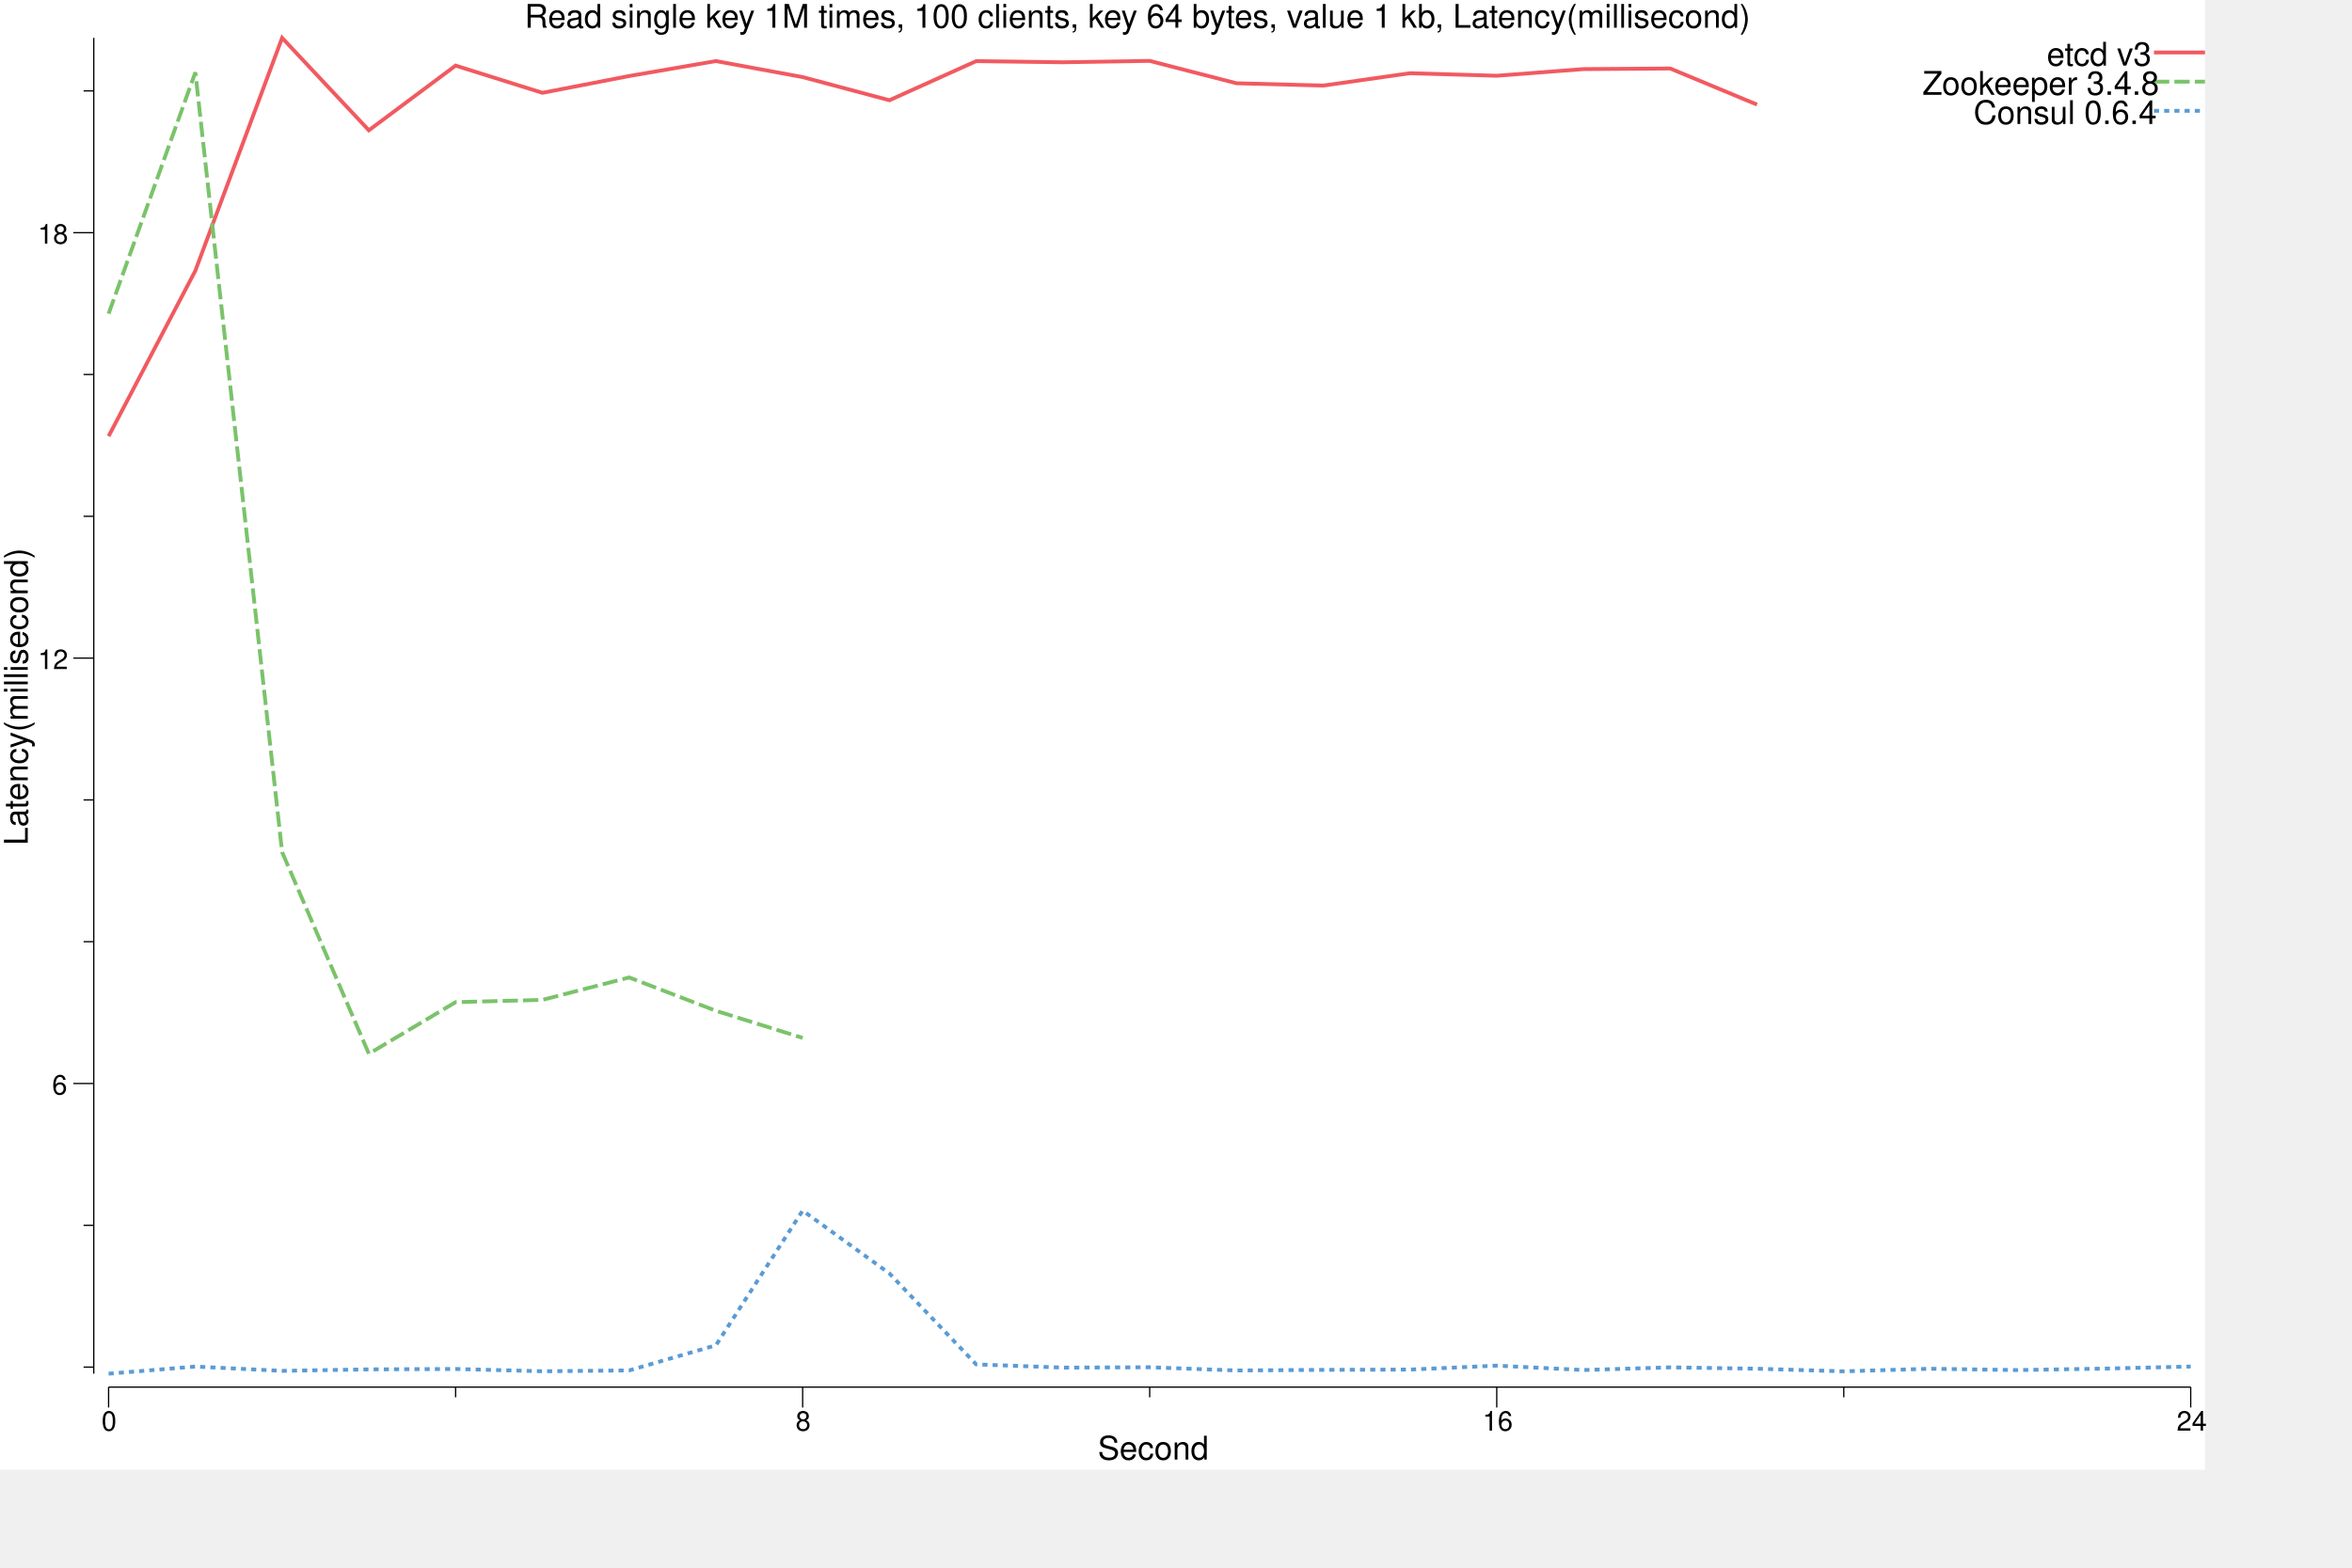
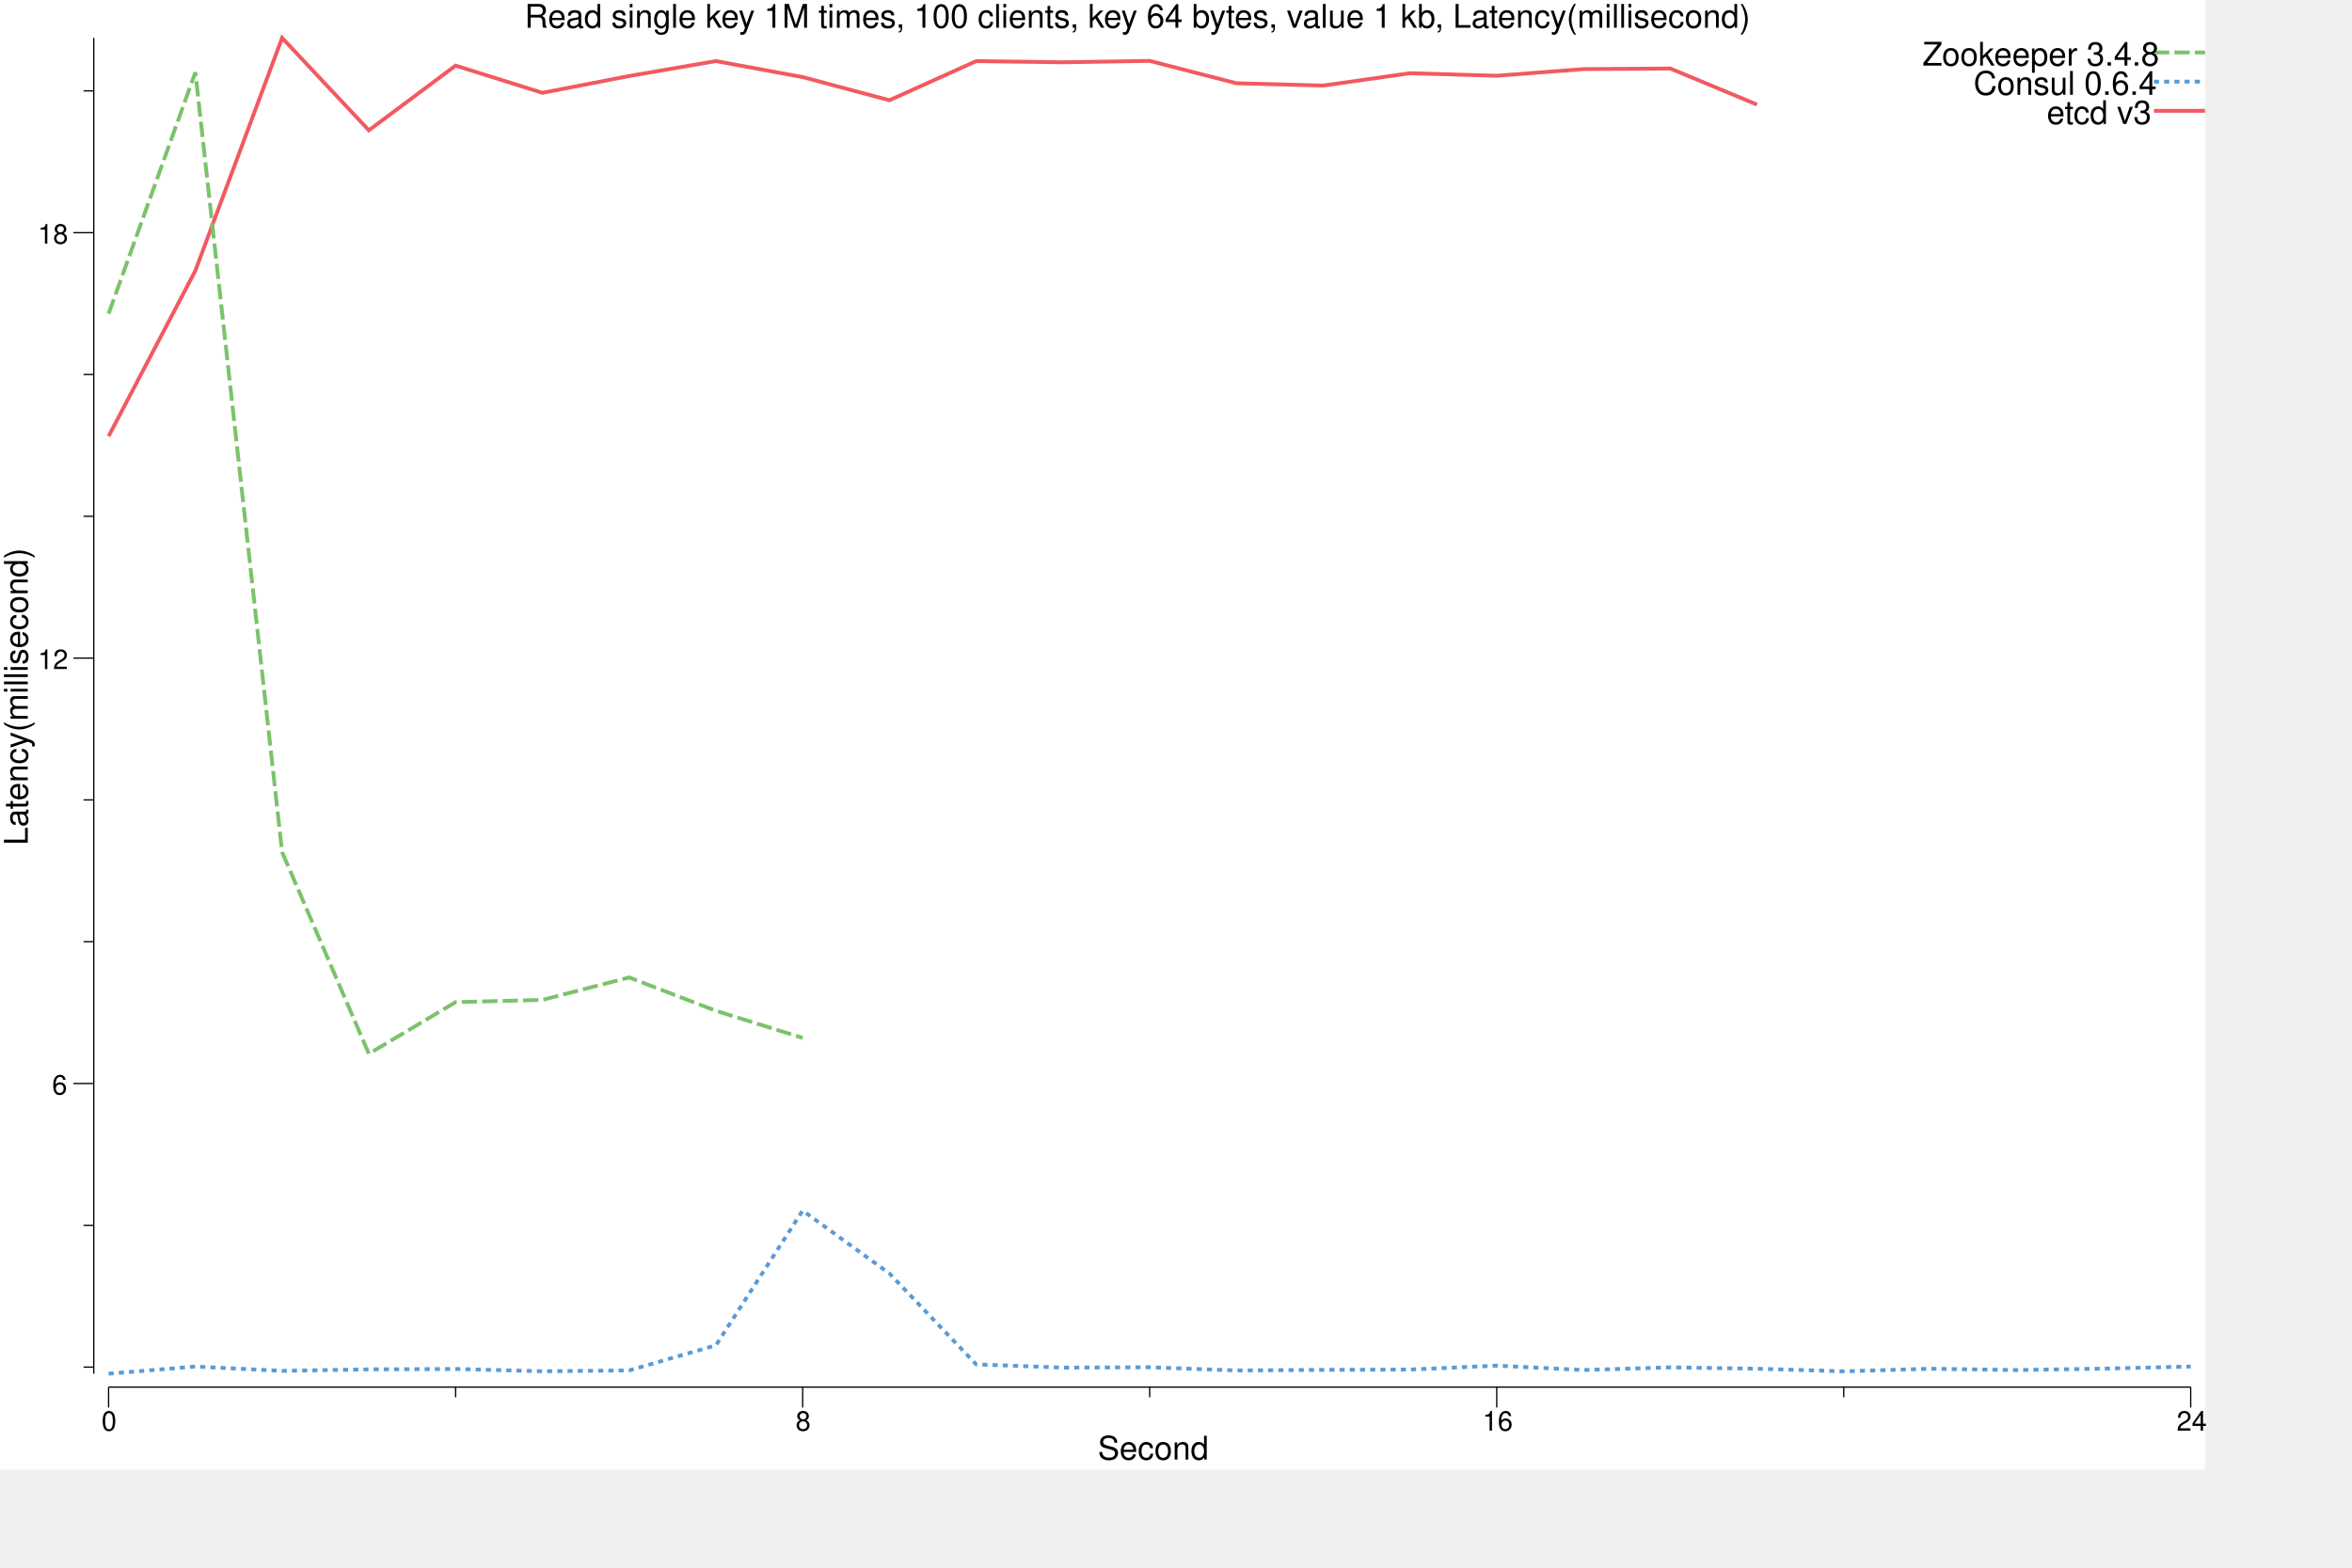
<svg xmlns="http://www.w3.org/2000/svg" width="12in" height="8in">
  <g transform="scale(1, -1) translate(0, -720)">
    <path d="M0,0L1080,0L1080,720L0,720Z" style="fill:#FFFFFF" />
    <text x="256.97" y="-706.41" transform="scale(1, -1)" style="font-family:Helvetica;font-weight:normal;font-style:normal;font-size:12pt">Read single key 1M times, 100 clients, key 64 bytes, value 1 kb, Latency(millisecond)</text>
    <text x="537.69" y="-4.965" transform="scale(1, -1)" style="font-family:Helvetica;font-weight:normal;font-style:normal;font-size:12pt">Second</text>
    <text x="49.712" y="-19.142" transform="scale(1, -1)" style="font-family:Helvetica;font-weight:normal;font-style:normal;font-size:10pt">0</text>
    <text x="389.67" y="-19.142" transform="scale(1, -1)" style="font-family:Helvetica;font-weight:normal;font-style:normal;font-size:10pt">8</text>
    <text x="726.15" y="-19.142" transform="scale(1, -1)" style="font-family:Helvetica;font-weight:normal;font-style:normal;font-size:10pt">16</text>
    <text x="1066.1" y="-19.142" transform="scale(1, -1)" style="font-family:Helvetica;font-weight:normal;font-style:normal;font-size:10pt">24</text>
    <path d="M53.188,30.467L53.188,40.467" style="fill:none;stroke:#000000;stroke-width:0.625" />
    <path d="M393.14,30.467L393.14,40.467" style="fill:none;stroke:#000000;stroke-width:0.625" />
    <path d="M733.1,30.467L733.1,40.467" style="fill:none;stroke:#000000;stroke-width:0.625" />
    <path d="M1073,30.467L1073,40.467" style="fill:none;stroke:#000000;stroke-width:0.625" />
    <path d="M223.16,35.468L223.16,40.467" style="fill:none;stroke:#000000;stroke-width:0.625" />
    <path d="M563.12,35.468L563.12,40.467" style="fill:none;stroke:#000000;stroke-width:0.625" />
    <path d="M903.07,35.468L903.07,40.467" style="fill:none;stroke:#000000;stroke-width:0.625" />
    <path d="M53.188,40.467L1073,40.467" style="fill:none;stroke:#000000;stroke-width:0.625" />
    <g transform="rotate(90)">
      <text x="305.89" y="13.59" transform="scale(1, -1)" style="font-family:Helvetica;font-weight:normal;font-style:normal;font-size:12pt">Latency(millisecond)</text>
    </g>
    <text x="25.505" y="-183.83" transform="scale(1, -1)" style="font-family:Helvetica;font-weight:normal;font-style:normal;font-size:10pt">6</text>
    <text x="18.555" y="-392.23" transform="scale(1, -1)" style="font-family:Helvetica;font-weight:normal;font-style:normal;font-size:10pt">12</text>
    <text x="18.555" y="-600.64" transform="scale(1, -1)" style="font-family:Helvetica;font-weight:normal;font-style:normal;font-size:10pt">18</text>
    <path d="M35.93,189.2L45.93,189.2" style="fill:none;stroke:#000000;stroke-width:0.625" />
    <path d="M35.93,397.6L45.93,397.6" style="fill:none;stroke:#000000;stroke-width:0.625" />
    <path d="M35.93,606.01L45.93,606.01" style="fill:none;stroke:#000000;stroke-width:0.625" />
    <path d="M40.93,50.259L45.93,50.259" style="fill:none;stroke:#000000;stroke-width:0.625" />
    <path d="M40.93,119.73L45.93,119.73" style="fill:none;stroke:#000000;stroke-width:0.625" />
    <path d="M40.93,258.67L45.93,258.67" style="fill:none;stroke:#000000;stroke-width:0.625" />
    <path d="M40.93,328.13L45.93,328.13" style="fill:none;stroke:#000000;stroke-width:0.625" />
    <path d="M40.93,467.07L45.93,467.07" style="fill:none;stroke:#000000;stroke-width:0.625" />
    <path d="M40.93,536.54L45.93,536.54" style="fill:none;stroke:#000000;stroke-width:0.625" />
    <path d="M40.93,675.48L45.93,675.48" style="fill:none;stroke:#000000;stroke-width:0.625" />
    <path d="M45.93,47.03L45.93,701.44" style="fill:none;stroke:#000000;stroke-width:0.625" />
    <path d="M53.188,506.3L95.682,587.38L138.18,701.44L180.67,656.17L223.16,687.87L265.66,674.53L308.15,682.75L350.65,690.08L393.14,682.24L435.64,670.9L478.13,690.05L520.62,689.49L563.12,690.17L605.61,679.21L648.11,678.08L690.6,684.13L733.1,682.89L775.59,686.15L818.08,686.44L860.58,668.76" style="fill:none;stroke:#F15A60;stroke-width:1.875" />
    <path d="M53.188,566.32L95.682,684.56L138.18,302.54L180.67,203.77L223.16,229.05L265.66,230.16L308.15,241.15L350.65,224.82L393.14,211.54" style="fill:none;stroke:#7AC36A;stroke-width:1.875;stroke-dasharray:7.5,2.5" />
    <path d="M53.188,47.03L95.682,50.535L138.18,48.422L180.67,49.155L223.16,49.352L265.66,48.227L308.15,48.636L350.65,60.951L393.14,126.94L435.64,96.139L478.13,51.599L520.62,50.021L563.12,50.191L605.61,48.616L648.11,48.915L690.6,49.058L733.1,50.985L775.59,48.834L818.08,50.143L860.58,49.471L903.07,48.193L945.57,49.462L988.06,48.81L1030.6,49.528L1073,50.537" style="fill:none;stroke:#5A9BD4;stroke-width:1.875;stroke-dasharray:2.5,2.5" />
-     <path d="M1055,694.3L1080,694.3" style="fill:none;stroke:#F15A60;stroke-width:1.875" />
-     <text x="1002.5" y="-687.85" transform="scale(1, -1)" style="font-family:Helvetica;font-weight:normal;font-style:normal;font-size:12pt">etcd v3</text>
-     <path d="M1055,680L1080,680" style="fill:none;stroke:#7AC36A;stroke-width:1.875;stroke-dasharray:7.5,2.5" />
-     <text x="941.6" y="-673.56" transform="scale(1, -1)" style="font-family:Helvetica;font-weight:normal;font-style:normal;font-size:12pt">Zookeeper 3.4.8</text>
-     <path d="M1055,665.71L1080,665.71" style="fill:none;stroke:#5A9BD4;stroke-width:1.875;stroke-dasharray:2.5,2.5" />
-     <text x="966.62" y="-659.26" transform="scale(1, -1)" style="font-family:Helvetica;font-weight:normal;font-style:normal;font-size:12pt">Consul 0.6.4</text>
+     <path d="M1055,694.3L1080,694.3" style="fill:none;stroke:#7AC36A;stroke-width:1.875;stroke-dasharray:7.5,2.5" />
+     <text x="941.6" y="-687.85" transform="scale(1, -1)" style="font-family:Helvetica;font-weight:normal;font-style:normal;font-size:12pt">Zookeeper 3.4.8</text>
+     <path d="M1055,680L1080,680" style="fill:none;stroke:#5A9BD4;stroke-width:1.875;stroke-dasharray:2.5,2.5" />
+     <text x="966.62" y="-673.56" transform="scale(1, -1)" style="font-family:Helvetica;font-weight:normal;font-style:normal;font-size:12pt">Consul 0.6.4</text>
+     <path d="M1055,665.71L1080,665.71" style="fill:none;stroke:#F15A60;stroke-width:1.875" />
+     <text x="1002.5" y="-659.26" transform="scale(1, -1)" style="font-family:Helvetica;font-weight:normal;font-style:normal;font-size:12pt">etcd v3</text>
  </g>
</svg>
